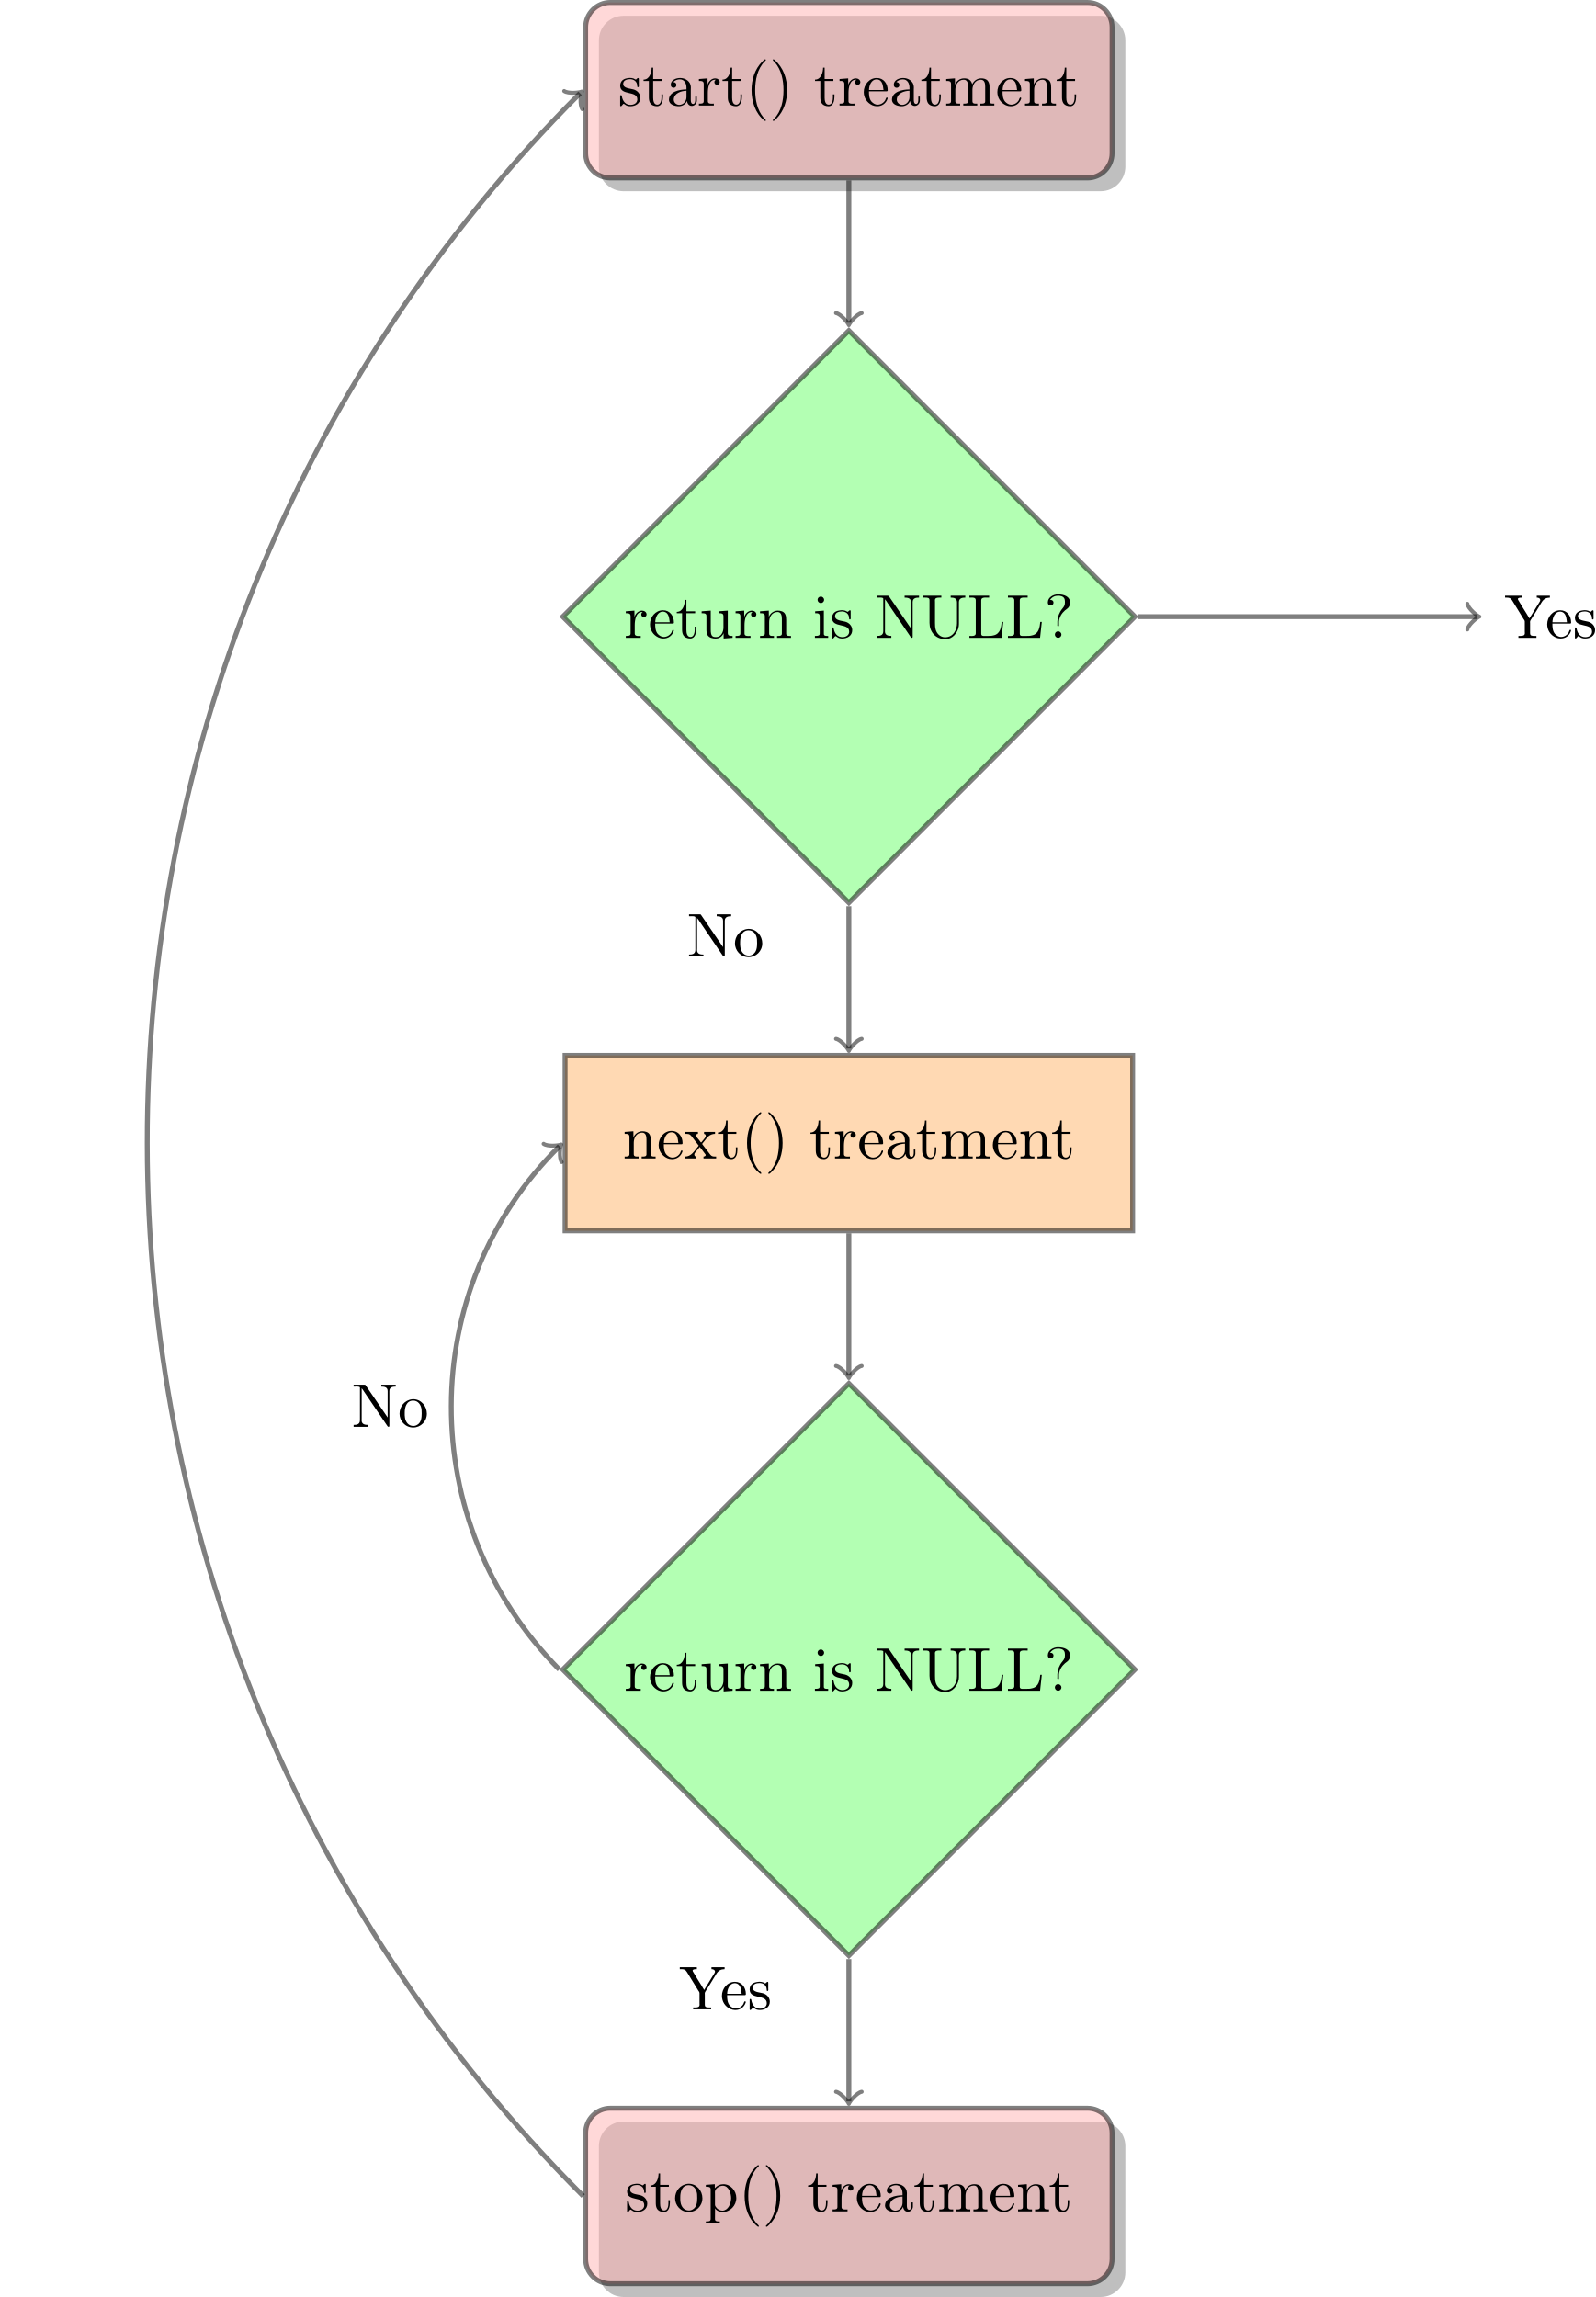
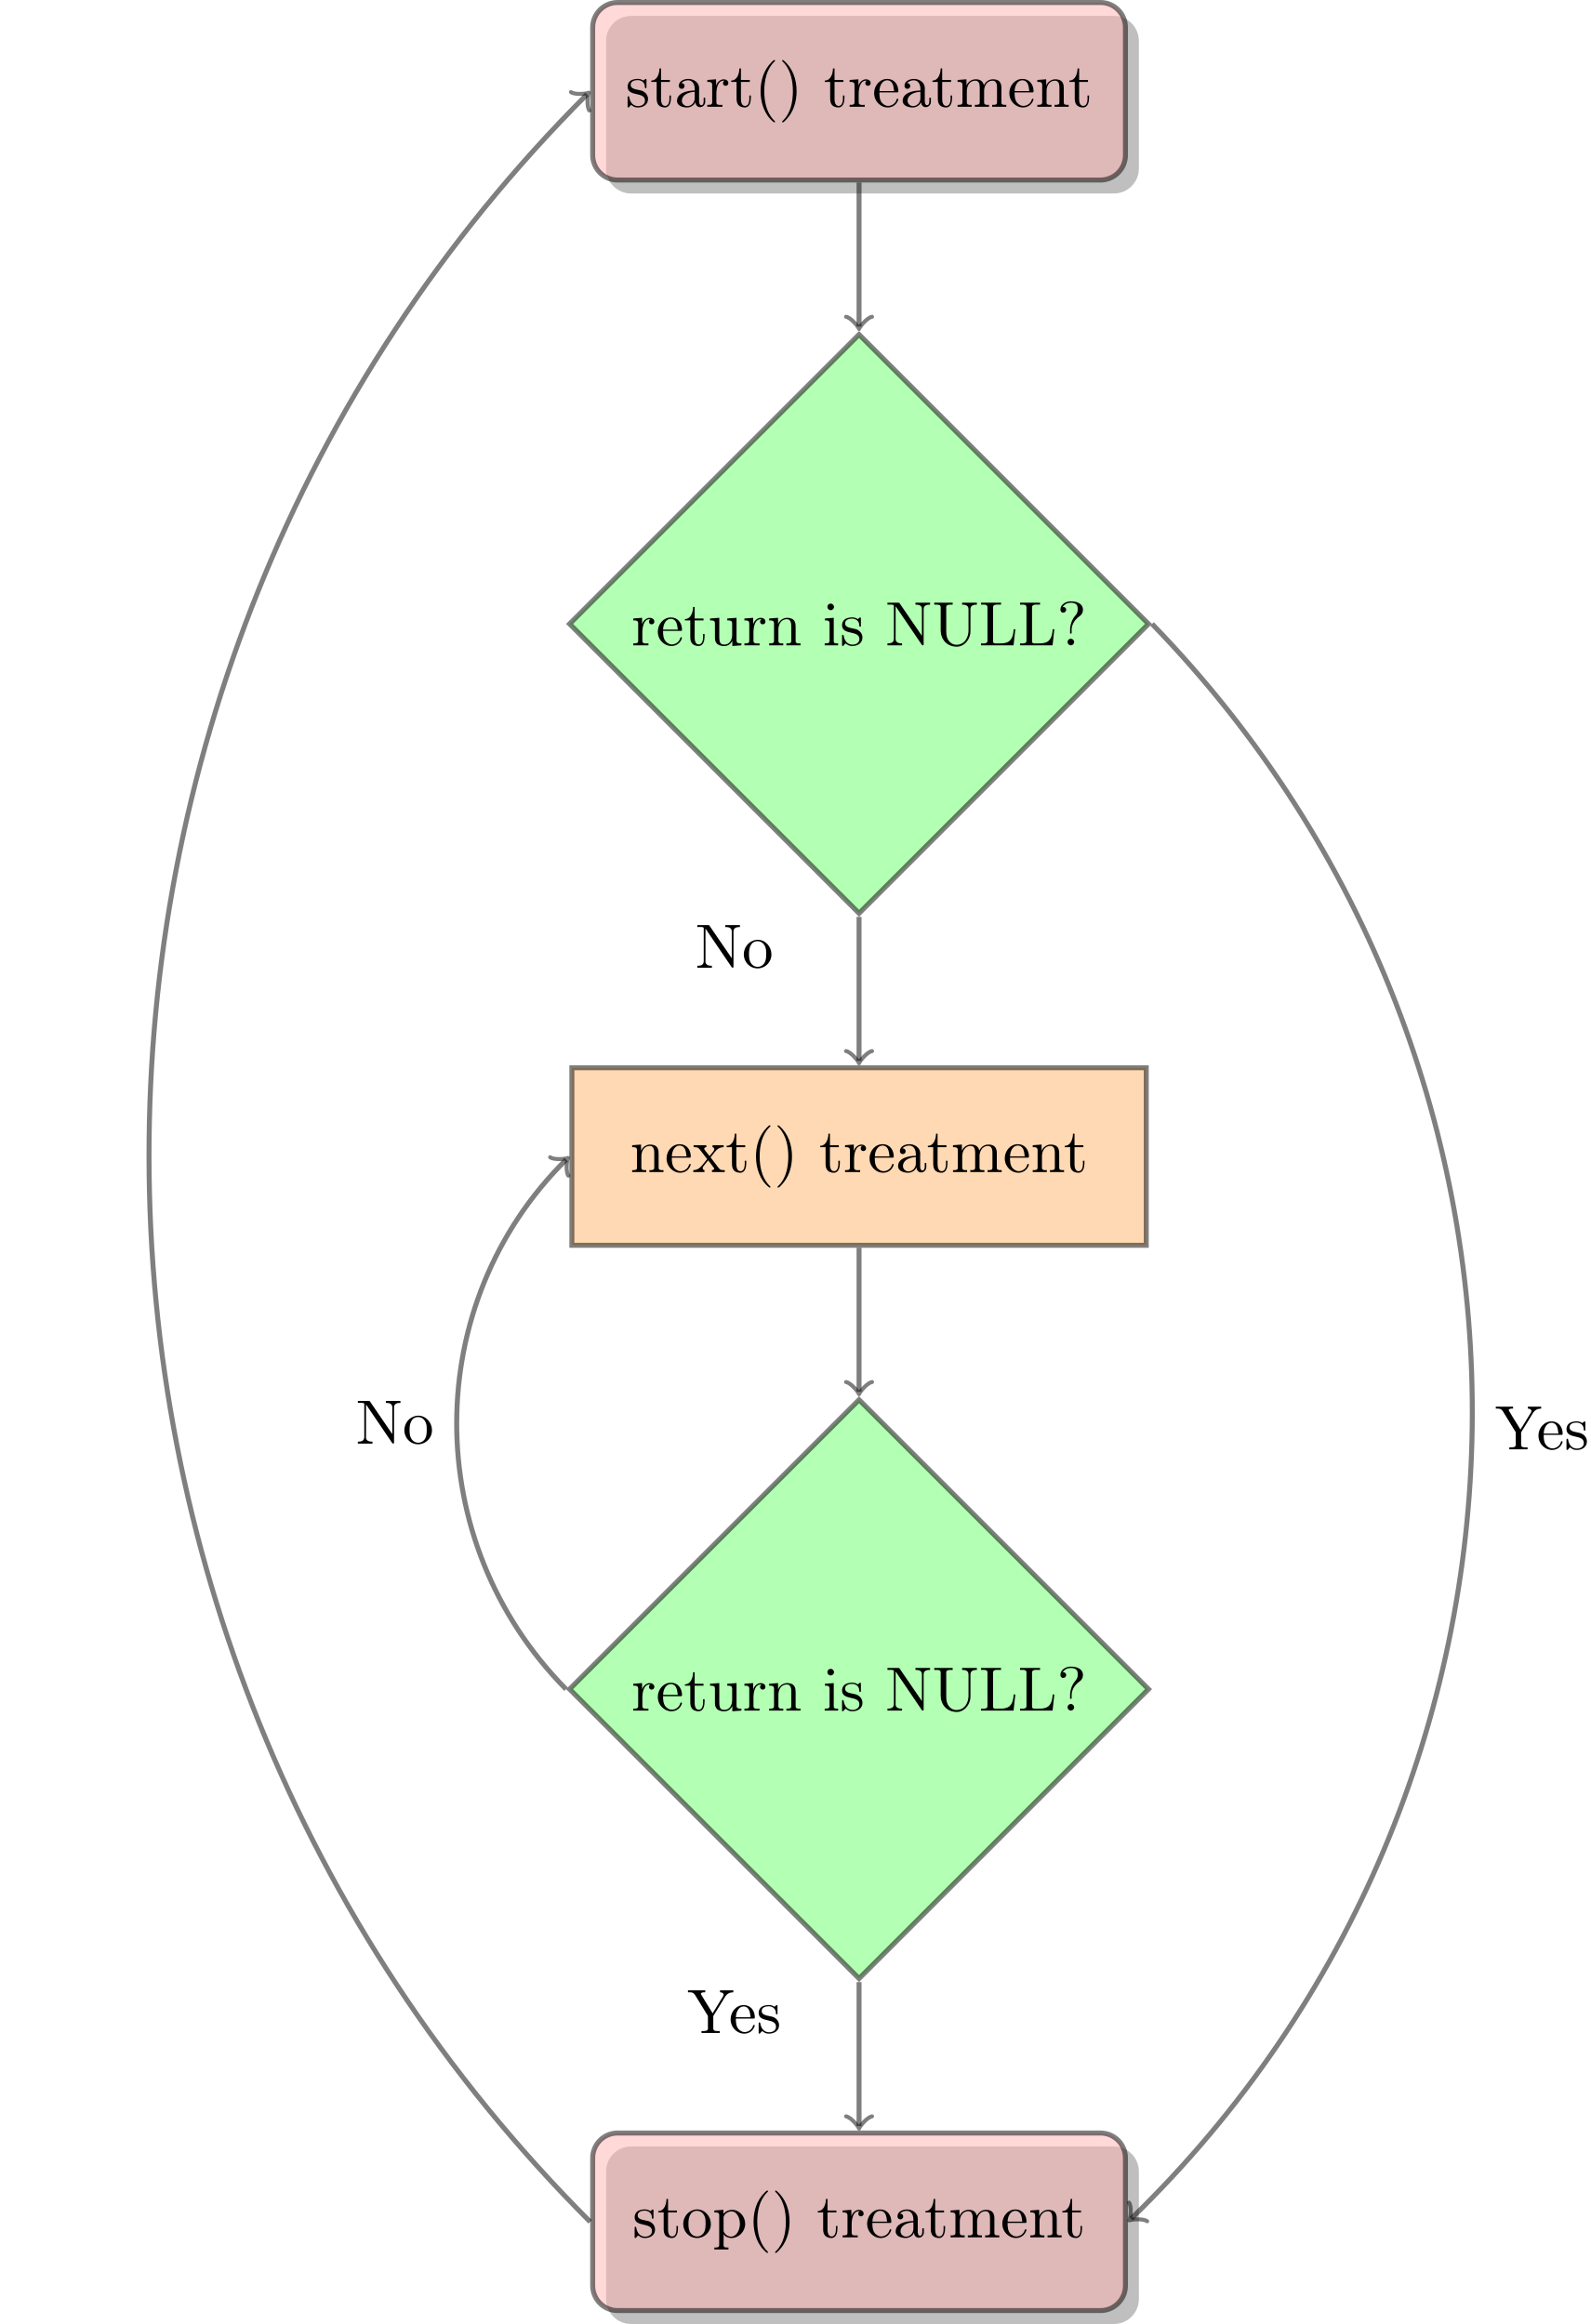
- <svg xmlns="http://www.w3.org/2000/svg" xmlns:xlink="http://www.w3.org/1999/xlink" version="1.1" width="360.722pt" height="519.471pt" viewBox="-.001 121.439 360.722 519.471">
+ <svg xmlns="http://www.w3.org/2000/svg" xmlns:xlink="http://www.w3.org/1999/xlink" version="1.1" width="355.366pt" height="519.471pt" viewBox="-.001 121.439 355.366 519.471">
  <defs>
    <path id="g11-40" d="M3.158-7.472C3.019-7.422 2.839-7.223 2.72-7.103C1.494-5.878 .996-4.184 .996-2.501C.996-.697 1.584 1.225 3.049 2.401C3.098 2.431 3.158 2.481 3.218 2.481S3.308 2.421 3.308 2.381C3.308 2.271 3.039 2.062 2.929 1.933C1.903 .707 1.584-.927 1.584-2.491C1.584-4.134 1.913-5.938 3.148-7.173C3.208-7.233 3.308-7.303 3.308-7.382C3.308-7.442 3.258-7.482 3.198-7.482C3.188-7.482 3.168-7.472 3.158-7.472Z" />
    <path id="g11-41" d="M.618-7.472C.578-7.452 .558-7.422 .558-7.392C.558-7.273 .787-7.103 .897-6.984C1.963-5.748 2.281-4.065 2.281-2.491C2.281-.887 1.953 .936 .757 2.132C.687 2.202 .558 2.301 .558 2.381C.558 2.431 .608 2.481 .667 2.481H.677C.797 2.461 .996 2.252 1.116 2.132C2.371 .877 2.869-.817 2.869-2.511C2.869-4.344 2.271-6.167 .817-7.402C.767-7.432 .717-7.482 .658-7.482C.648-7.482 .638-7.482 .618-7.472Z" />
    <path id="g11-63" d="M.907-6.137C1.235-6.605 1.674-6.814 2.212-6.814C2.57-6.814 3.029-6.725 3.208-6.366C3.288-6.217 3.298-6.037 3.308-5.868V-5.748C3.308-5.33 3.218-5.101 2.889-4.712C2.411-4.154 2.142-3.427 2.092-2.7V-2.202C2.092-2.162 2.082-2.102 2.082-2.052C2.082-1.963 2.102-1.883 2.202-1.873H2.252C2.301-1.893 2.331-1.933 2.341-1.983V-2.64C2.411-3.357 2.78-3.975 3.318-4.443C3.507-4.603 3.726-4.722 3.885-4.922C4.055-5.141 4.144-5.42 4.144-5.689C4.144-6.645 3.238-7.034 2.182-7.034C1.484-7.034 .548-6.585 .548-5.719C.548-5.499 .658-5.23 .966-5.23C1.285-5.23 1.465-5.43 1.465-5.699C1.465-5.978 1.245-6.137 .976-6.137H.907ZM2.132-1.056C1.883-1.026 1.684-.807 1.684-.538C1.684-.249 1.933-.01 2.212-.01C2.481-.01 2.74-.229 2.74-.538C2.74-.827 2.491-1.066 2.212-1.066C2.182-1.066 2.162-1.056 2.132-1.056Z" />
    <path id="g11-76" d="M.329-6.814V-6.506C.458-6.506 .588-6.516 .707-6.516C1.066-6.516 1.355-6.466 1.355-6.067V-.747C1.355-.369 1.026-.309 .687-.309C.558-.309 .438-.319 .329-.319V-.01H5.519L5.798-2.58H5.549C5.469-1.773 5.34-.618 4.194-.399C3.905-.319 3.616-.319 3.328-.319H2.59C2.391-.339 2.242-.389 2.242-.658V-6.067C2.242-6.466 2.6-6.516 2.929-6.516C3.039-6.516 3.138-6.506 3.228-6.506H3.517V-6.814H.329Z" />
    <path id="g11-78" d="M.329-6.814V-6.506C.468-6.506 .628-6.516 .787-6.516C1.086-6.516 1.355-6.486 1.355-6.336V-1.066C1.355-.369 .777-.319 .329-.319V-.01H2.66V-.319C2.232-.319 1.624-.379 1.624-1.046C1.624-1.136 1.634-1.235 1.634-1.315V-6.237C1.793-6.057 1.923-5.838 2.052-5.639C3.278-3.856 4.473-2.052 5.699-.269C5.768-.169 5.838-.01 5.978-.01C6.077-.01 6.107-.08 6.107-.169V-5.788C6.107-6.456 6.705-6.506 7.133-6.506V-6.814H4.802V-6.506C5.23-6.506 5.828-6.456 5.828-5.798V-1.524L2.222-6.795L2.042-6.814H.329Z" />
    <path id="g11-85" d="M.329-6.814V-6.506H.677C1.106-6.506 1.355-6.466 1.355-6.057V-2.411C1.355-1.036 2.281 .209 3.935 .209C5.061 .209 5.918-.807 6.077-1.863C6.107-2.062 6.107-2.271 6.107-2.471V-5.768C6.107-6.456 6.705-6.506 7.133-6.506V-6.814H4.772V-6.506C5.21-6.506 5.798-6.456 5.798-5.748V-2.371C5.798-1.375 5.25-.1 3.856-.1C3.138-.1 2.56-.638 2.361-1.305C2.252-1.674 2.242-2.052 2.242-2.431V-5.828C2.242-5.898 2.232-5.988 2.232-6.067C2.232-6.466 2.58-6.506 2.939-6.506H3.268V-6.814H.329Z" />
    <path id="g11-89" d="M.11-6.814V-6.506H.329C.787-6.506 1.016-6.446 1.255-6.057L1.524-5.619C2.042-4.762 2.56-3.915 3.088-3.068C3.168-2.949 3.298-2.8 3.298-2.64V-1.006C3.298-.936 3.308-.857 3.308-.767C3.308-.359 2.959-.319 2.58-.319H2.271V-.01H5.181V-.319H4.872C4.423-.319 4.154-.339 4.154-.777V-2.391C4.154-2.451 4.144-2.511 4.144-2.58C4.144-2.77 4.274-2.909 4.364-3.068C4.912-3.935 5.469-4.822 5.998-5.719C6.346-6.306 6.775-6.496 7.352-6.506V-6.814H5.23V-6.506C5.489-6.506 5.798-6.416 5.798-6.077C5.768-5.928 5.689-5.808 5.609-5.689L5.36-5.29C5.071-4.822 4.782-4.344 4.493-3.875L4.214-3.427C4.164-3.337 4.095-3.248 4.055-3.148H4.045C4.005-3.248 3.945-3.328 3.885-3.417L3.587-3.915C3.158-4.623 2.69-5.31 2.291-6.027C2.252-6.097 2.182-6.177 2.182-6.267V-6.296C2.232-6.496 2.57-6.506 2.809-6.506H2.869V-6.814H.11Z" />
    <path id="g11-97" d="M1.116-3.796C1.365-4.105 1.803-4.244 2.172-4.244C2.909-4.244 3.238-3.577 3.238-2.869V-2.61C2.092-2.61 .408-2.252 .408-.946V-.867C.488-.1 1.455 .1 2.022 .1C2.531 .1 3.178-.239 3.308-.747H3.318C3.377-.319 3.646 .05 4.095 .05C4.503 .05 4.862-.279 4.912-.727V-1.455H4.663V-.946C4.663-.677 4.613-.269 4.304-.269C3.985-.269 3.935-.658 3.935-.927V-2.59C3.935-2.72 3.945-2.839 3.945-2.969C3.945-3.935 3.039-4.463 2.212-4.463C1.584-4.463 .697-4.154 .697-3.357C.697-3.068 .907-2.879 1.166-2.879C1.445-2.879 1.614-3.098 1.614-3.337C1.614-3.626 1.385-3.796 1.116-3.796ZM3.238-2.401V-1.395C3.238-.707 2.76-.159 2.112-.12H2.072C1.604-.12 1.186-.488 1.186-.966V-1.016C1.255-2.022 2.381-2.371 3.238-2.401Z" />
    <path id="g11-101" d="M1.116-2.311H3.985C4.095-2.311 4.144-2.381 4.144-2.491C4.144-3.547 3.497-4.463 2.381-4.463C1.156-4.463 .279-3.377 .279-2.192C.279-1.275 .787-.458 1.664-.06C1.893 .04 2.162 .1 2.411 .1H2.441C3.208 .1 3.846-.329 4.115-1.096C4.125-1.126 4.125-1.166 4.125-1.196C4.125-1.265 4.085-1.315 4.015-1.315C3.866-1.315 3.806-.986 3.746-.877C3.497-.438 3.019-.149 2.501-.149C2.132-.149 1.813-.359 1.544-.628C1.146-1.086 1.116-1.733 1.116-2.311ZM1.126-2.521C1.126-3.288 1.534-4.244 2.351-4.244H2.401C3.377-4.154 3.367-3.118 3.467-2.521H1.126Z" />
    <path id="g11-105" d="M.369-4.294V-3.985H.558C.847-3.985 1.106-3.945 1.106-3.487V-.727C1.106-.379 .927-.319 .329-.319V-.01H2.471V-.319H2.271C2.012-.319 1.773-.349 1.773-.667V-4.403L.369-4.294ZM1.205-6.665C.956-6.635 .757-6.416 .757-6.147C.757-5.858 1.006-5.619 1.285-5.619C1.554-5.619 1.813-5.838 1.813-6.147C1.813-6.436 1.564-6.675 1.285-6.675C1.255-6.675 1.235-6.665 1.205-6.665Z" />
    <path id="g11-109" d="M.319-4.294V-3.985H.468C.797-3.985 1.096-3.955 1.096-3.487V-.737C1.096-.329 .817-.319 .379-.319H.319V-.01H2.57V-.319H2.311C2.032-.319 1.793-.359 1.793-.727V-2.55C1.793-3.278 2.192-4.184 3.148-4.184C3.786-4.184 3.856-3.527 3.856-3.068V-.697C3.856-.339 3.557-.319 3.228-.319H3.078V-.01H5.33V-.319H5.071C4.792-.319 4.553-.359 4.553-.727V-2.55C4.553-3.278 4.951-4.184 5.908-4.184C6.545-4.184 6.615-3.527 6.615-3.068V-.697C6.615-.339 6.316-.319 5.988-.319H5.838V-.01H8.09V-.319H7.88C7.582-.319 7.313-.349 7.313-.697V-2.949C7.313-3.318 7.293-3.646 7.054-3.985C6.795-4.314 6.366-4.403 5.968-4.403C5.32-4.403 4.792-4.025 4.523-3.447C4.334-4.154 3.885-4.403 3.198-4.403C2.56-4.403 1.953-4.005 1.743-3.387L1.733-4.403L.319-4.294Z" />
    <path id="g11-110" d="M.319-4.294V-3.985H.468C.797-3.985 1.096-3.955 1.096-3.487V-.737C1.096-.329 .817-.319 .379-.319H.319V-.01H2.57V-.319H2.311C2.032-.319 1.793-.359 1.793-.727V-2.55C1.793-3.268 2.162-4.184 3.148-4.184C3.786-4.184 3.846-3.497 3.846-3.068V-.687C3.846-.349 3.557-.319 3.248-.319H3.068V-.01H5.32V-.319H5.071C4.802-.319 4.543-.359 4.543-.697V-2.879C4.543-3.208 4.533-3.547 4.374-3.846C4.144-4.284 3.636-4.403 3.178-4.403C2.57-4.403 1.943-3.985 1.743-3.387L1.733-4.403L.319-4.294Z" />
    <path id="g11-111" d="M2.341-4.463C1.086-4.334 .279-3.278 .279-2.122C.279-.996 1.166 .1 2.491 .1C3.686 .1 4.692-.877 4.692-2.132C4.692-3.318 3.796-4.473 2.471-4.473C2.431-4.473 2.381-4.463 2.341-4.463ZM1.116-1.893V-2.331C1.116-3.088 1.355-4.244 2.481-4.244C3.288-4.244 3.746-3.567 3.836-2.809C3.856-2.59 3.856-2.381 3.856-2.162C3.856-1.514 3.786-.707 3.148-.339C2.949-.209 2.73-.149 2.501-.149C1.773-.149 1.265-.717 1.156-1.494C1.136-1.624 1.136-1.763 1.116-1.893Z" />
    <path id="g11-112" d="M.269-4.294V-3.985H.458C.757-3.985 1.046-3.955 1.046-3.557V1.215C1.046 1.574 .787 1.614 .498 1.614H.269V1.923H2.521V1.614H2.281C1.983 1.614 1.743 1.574 1.743 1.215L1.753-.508C1.983-.1 2.54 .1 2.969 .1C4.204 .1 5.191-.956 5.191-2.162C5.191-3.357 4.264-4.403 3.098-4.403C2.55-4.403 2.072-4.164 1.714-3.756V-4.403L.269-4.294ZM4.344-1.983C4.294-1.255 3.905-.209 2.999-.12H2.939C2.511-.12 2.122-.359 1.883-.717C1.803-.827 1.743-.927 1.743-1.066V-2.74C1.743-2.869 1.733-2.999 1.733-3.128C1.733-3.656 2.411-4.154 2.999-4.154C4.005-4.154 4.354-2.849 4.354-2.142C4.354-2.092 4.354-2.032 4.344-1.983Z" />
    <path id="g11-114" d="M.269-4.294V-3.985H.418C.747-3.985 1.046-3.955 1.046-3.487V-.737C1.046-.329 .767-.319 .329-.319H.269V-.01H2.68V-.319C2.56-.319 2.421-.309 2.301-.309C1.983-.309 1.714-.359 1.714-.727V-2.052C1.714-2.899 1.913-4.184 2.889-4.184C2.929-4.184 2.959-4.184 2.999-4.174V-4.164C2.849-4.105 2.77-3.945 2.77-3.786C2.77-3.557 2.919-3.397 3.148-3.357C3.437-3.357 3.626-3.537 3.626-3.786C3.626-4.184 3.248-4.403 2.889-4.403C2.301-4.403 1.773-3.875 1.674-3.337L1.664-4.403L.269-4.294Z" />
    <path id="g11-115" d="M1.753-4.463C1.385-4.423 .996-4.354 .707-4.105C.468-3.895 .329-3.557 .329-3.238C.329-1.534 3.098-2.501 3.098-1.006C3.098-.399 2.55-.12 2.002-.12C1.245-.12 .737-.658 .598-1.514C.578-1.604 .568-1.694 .448-1.694C.369-1.694 .329-1.634 .329-1.564V.01C.339 .06 .369 .09 .418 .1H.438C.598 .1 .757-.269 .877-.299H.887C.966-.299 1.235-.05 1.445 .02C1.614 .08 1.793 .1 1.973 .1C2.8 .1 3.587-.339 3.587-1.255C3.587-1.913 3.108-2.451 2.451-2.62C1.833-2.79 .817-2.79 .817-3.517C.817-4.125 1.484-4.274 1.923-4.274C2.411-4.274 3.088-4.005 3.088-3.148C3.088-3.059 3.098-2.979 3.208-2.979C3.308-2.979 3.347-3.059 3.347-3.158C3.347-3.208 3.337-3.258 3.337-3.298V-4.324C3.337-4.384 3.308-4.463 3.228-4.463C3.068-4.463 2.969-4.214 2.859-4.214H2.849C2.77-4.214 2.61-4.344 2.491-4.384C2.311-4.443 2.112-4.473 1.923-4.473C1.863-4.473 1.813-4.463 1.753-4.463Z" />
    <path id="g11-116" d="M1.484-6.137C1.484-5.45 1.196-4.204 .179-4.204V-3.985H1.036V-1.415C1.036-1.086 1.056-.757 1.215-.468C1.435-.07 1.903 .1 2.341 .1C3.158 .1 3.318-.817 3.318-1.445V-1.813H3.068C3.068-1.664 3.078-1.514 3.078-1.355C3.078-.917 2.979-.149 2.391-.149C1.823-.149 1.733-.837 1.733-1.285V-3.985H3.148V-4.294H1.733V-6.137H1.484Z" />
    <path id="g11-117" d="M.319-4.294V-3.985H.458C.737-3.985 1.026-3.965 1.086-3.666C1.096-3.557 1.096-3.457 1.096-3.347V-1.365C1.096-1.036 1.106-.727 1.285-.438C1.554-.01 2.122 .11 2.59 .11C3.039 .11 3.447-.09 3.696-.458C3.766-.558 3.836-.658 3.866-.777L3.875 .1L5.32-.01V-.319H5.171C4.842-.319 4.543-.349 4.543-.797V-4.403L3.068-4.294V-3.985H3.218C3.547-3.985 3.846-3.955 3.846-3.487V-1.684C3.846-.946 3.467-.13 2.64-.13C2.082-.13 1.793-.269 1.793-1.325V-4.403L.319-4.294Z" />
    <path id="g11-120" d="M.169-4.294V-3.985H.369C.887-3.985 1.026-3.776 1.255-3.487L2.192-2.262C2.232-2.222 2.311-2.142 2.311-2.082C2.301-2.032 2.222-1.953 2.192-1.913C1.594-1.225 1.156-.319 .12-.319V-.01H1.903V-.319C1.714-.319 1.614-.498 1.614-.638C1.614-.837 1.763-.976 1.883-1.126S2.122-1.435 2.252-1.584C2.331-1.684 2.421-1.773 2.481-1.883C2.73-1.614 2.939-1.295 3.158-1.006L3.347-.757C3.387-.707 3.457-.638 3.457-.568C3.457-.408 3.238-.319 3.098-.319V-.01H5.141V-.319H4.961C4.792-.319 4.603-.329 4.453-.408C4.274-.498 4.154-.687 4.035-.837C3.706-1.275 3.357-1.714 3.029-2.152L2.939-2.271C2.919-2.291 2.899-2.321 2.889-2.351C2.889-2.411 2.959-2.471 2.989-2.511L3.298-2.889C3.477-3.108 3.636-3.347 3.846-3.547C4.154-3.826 4.543-3.985 4.961-3.985V-4.294H3.188V-3.985C3.387-3.935 3.467-3.836 3.467-3.676C3.467-3.387 3.148-3.128 2.979-2.899C2.909-2.809 2.76-2.6 2.71-2.6C2.65-2.6 2.511-2.829 2.421-2.939C2.202-3.218 1.853-3.577 1.853-3.746C1.853-3.895 2.072-3.975 2.202-3.985V-4.294H.169Z" />
  </defs>
  <g id="page1" transform="matrix(1.4 0 0 1.4 0 0)">
    <path d="M177.797 89.285H100.726C98.523 89.285 96.738 91.07 96.738 93.269V113.648C96.738 115.847 98.523 117.633 100.726 117.633H177.797C179.996 117.633 181.781 115.847 181.781 113.648V93.269C181.781 91.07 179.996 89.285 177.797 89.285Z" fill="#808080" fill-opacity=".5" />
    <path d="M175.652 87.141H98.582C96.379 87.141 94.598 88.926 94.598 91.125V111.504C94.598 113.703 96.379 115.488 98.582 115.488H175.652C177.852 115.488 179.637 113.703 179.637 111.504V91.125C179.637 88.926 177.852 87.141 175.652 87.141Z" fill="#ffb3b3" fill-opacity=".5" />
    <path d="M175.652 87.141H98.582C96.379 87.141 94.598 88.926 94.598 91.125V111.504C94.598 113.703 96.379 115.488 98.582 115.488H175.652C177.852 115.488 179.637 113.703 179.637 111.504V91.125C179.637 88.926 177.852 87.141 175.652 87.141Z" stroke="#000" fill="none" stroke-width=".797" stroke-miterlimit="10" stroke-opacity=".5" />
    <g transform="matrix(1 0 0 1 -37.2683 2.49)">
      <use x="137.116" y="101.314" xlink:href="#g11-115" />
      <use x="141.044" y="101.314" xlink:href="#g11-116" />
      <use x="144.918" y="101.314" xlink:href="#g11-97" />
      <use x="149.898" y="101.314" xlink:href="#g11-114" />
      <use x="153.799" y="101.314" xlink:href="#g11-116" />
      <use x="157.672" y="101.314" xlink:href="#g11-40" />
      <use x="161.546" y="101.314" xlink:href="#g11-41" />
      <use x="168.739" y="101.314" xlink:href="#g11-116" />
      <use x="172.613" y="101.314" xlink:href="#g11-114" />
      <use x="176.514" y="101.314" xlink:href="#g11-101" />
      <use x="180.941" y="101.314" xlink:href="#g11-97" />
      <use x="185.921" y="101.314" xlink:href="#g11-116" />
      <use x="189.794" y="101.314" xlink:href="#g11-109" />
      <use x="198.094" y="101.314" xlink:href="#g11-101" />
      <use x="202.521" y="101.314" xlink:href="#g11-110" />
      <use x="207.778" y="101.314" xlink:href="#g11-116" />
    </g>
    <path d="M183.32 186.356L137.117 140.148L90.91 186.356L137.117 232.559Z" fill="#b3ffb3" />
    <path d="M183.32 186.356L137.117 140.148L90.91 186.356L137.117 232.559Z" stroke="#000" fill="none" stroke-width=".797" stroke-miterlimit="10" stroke-opacity=".5" />
    <g transform="matrix(1 0 0 1 -36.3 88.471)">
      <use x="137.116" y="101.314" xlink:href="#g11-114" />
      <use x="141.017" y="101.314" xlink:href="#g11-101" />
      <use x="145.443" y="101.314" xlink:href="#g11-116" />
      <use x="149.317" y="101.314" xlink:href="#g11-117" />
      <use x="154.85" y="101.314" xlink:href="#g11-114" />
      <use x="158.751" y="101.314" xlink:href="#g11-110" />
      <use x="167.605" y="101.314" xlink:href="#g11-105" />
      <use x="170.372" y="101.314" xlink:href="#g11-115" />
      <use x="177.62" y="101.314" xlink:href="#g11-78" />
      <use x="185.091" y="101.314" xlink:href="#g11-85" />
      <use x="192.561" y="101.314" xlink:href="#g11-76" />
      <use x="198.786" y="101.314" xlink:href="#g11-76" />
      <use x="205.011" y="101.314" xlink:href="#g11-63" />
    </g>
-     <g transform="matrix(1 0 0 1 105.889 88.471)">
-       <use x="137.116" y="101.314" xlink:href="#g11-89" />
-       <use x="143.756" y="101.314" xlink:href="#g11-101" />
-       <use x="148.182" y="101.314" xlink:href="#g11-115" />
-     </g>
    <path d="M91.277 285.566H182.957V257.223H91.277Z" fill="#ffd9b3" />
    <path d="M91.277 285.566H182.957V257.223H91.277Z" stroke="#000" fill="none" stroke-width=".797" stroke-miterlimit="10" stroke-opacity=".5" />
    <g transform="matrix(1 0 0 1 -42.5202 172.571)">
      <use x="143.101" y="101.314" xlink:href="#g11-110" />
      <use x="148.634" y="101.314" xlink:href="#g11-101" />
      <use x="153.061" y="101.314" xlink:href="#g11-120" />
      <use x="158.318" y="101.314" xlink:href="#g11-116" />
      <use x="162.191" y="101.314" xlink:href="#g11-40" />
      <use x="166.065" y="101.314" xlink:href="#g11-41" />
      <use x="173.258" y="101.314" xlink:href="#g11-116" />
      <use x="177.131" y="101.314" xlink:href="#g11-114" />
      <use x="181.032" y="101.314" xlink:href="#g11-101" />
      <use x="185.459" y="101.314" xlink:href="#g11-97" />
      <use x="190.439" y="101.314" xlink:href="#g11-116" />
      <use x="194.313" y="101.314" xlink:href="#g11-109" />
      <use x="202.613" y="101.314" xlink:href="#g11-101" />
      <use x="207.04" y="101.314" xlink:href="#g11-110" />
      <use x="212.296" y="101.314" xlink:href="#g11-116" />
    </g>
    <path d="M183.32 356.434L137.117 310.23L90.91 356.434L137.117 402.641Z" fill="#b3ffb3" />
    <path d="M183.32 356.434L137.117 310.23L90.91 356.434L137.117 402.641Z" stroke="#000" fill="none" stroke-width=".797" stroke-miterlimit="10" stroke-opacity=".5" />
    <g transform="matrix(1 0 0 1 -36.3 258.552)">
      <use x="137.116" y="101.314" xlink:href="#g11-114" />
      <use x="141.017" y="101.314" xlink:href="#g11-101" />
      <use x="145.443" y="101.314" xlink:href="#g11-116" />
      <use x="149.317" y="101.314" xlink:href="#g11-117" />
      <use x="154.85" y="101.314" xlink:href="#g11-114" />
      <use x="158.751" y="101.314" xlink:href="#g11-110" />
      <use x="167.605" y="101.314" xlink:href="#g11-105" />
      <use x="170.372" y="101.314" xlink:href="#g11-115" />
      <use x="177.62" y="101.314" xlink:href="#g11-78" />
      <use x="185.091" y="101.314" xlink:href="#g11-85" />
      <use x="192.561" y="101.314" xlink:href="#g11-76" />
      <use x="198.786" y="101.314" xlink:href="#g11-76" />
      <use x="205.011" y="101.314" xlink:href="#g11-63" />
    </g>
    <path d="M177.797 429.445H100.726C98.523 429.445 96.738 431.23 96.738 433.433V453.808C96.738 456.008 98.523 457.793 100.726 457.793H177.797C179.996 457.793 181.781 456.008 181.781 453.808V433.433C181.781 431.23 179.996 429.445 177.797 429.445Z" fill="#808080" fill-opacity=".5" />
    <path d="M175.652 427.301H98.582C96.379 427.301 94.598 429.086 94.598 431.289V451.664C94.598 453.863 96.379 455.648 98.582 455.648H175.652C177.852 455.648 179.637 453.863 179.637 451.664V431.289C179.637 429.086 177.852 427.301 175.652 427.301Z" fill="#ffb3b3" fill-opacity=".5" />
    <path d="M175.652 427.301H98.582C96.379 427.301 94.598 429.086 94.598 431.289V451.664C94.598 453.863 96.379 455.648 98.582 455.648H175.652C177.852 455.648 179.637 453.863 179.637 451.664V431.289C179.637 429.086 177.852 427.301 175.652 427.301Z" stroke="#000" fill="none" stroke-width=".797" stroke-miterlimit="10" stroke-opacity=".5" />
    <g transform="matrix(1 0 0 1 -36.148 342.652)">
      <use x="137.116" y="101.314" xlink:href="#g11-115" />
      <use x="141.044" y="101.314" xlink:href="#g11-116" />
      <use x="144.918" y="101.314" xlink:href="#g11-111" />
      <use x="149.898" y="101.314" xlink:href="#g11-112" />
      <use x="155.431" y="101.314" xlink:href="#g11-40" />
      <use x="159.305" y="101.314" xlink:href="#g11-41" />
      <use x="166.498" y="101.314" xlink:href="#g11-116" />
      <use x="170.372" y="101.314" xlink:href="#g11-114" />
      <use x="174.273" y="101.314" xlink:href="#g11-101" />
      <use x="178.699" y="101.314" xlink:href="#g11-97" />
      <use x="183.68" y="101.314" xlink:href="#g11-116" />
      <use x="187.553" y="101.314" xlink:href="#g11-109" />
      <use x="195.853" y="101.314" xlink:href="#g11-101" />
      <use x="200.28" y="101.314" xlink:href="#g11-110" />
      <use x="205.537" y="101.314" xlink:href="#g11-116" />
    </g>
    <path d="M137.117 115.887V138.875" stroke="#000" fill="none" stroke-width=".797" stroke-miterlimit="10" stroke-opacity=".5" />
    <path d="M139.188 137.32C138.41 137.449 137.246 138.875 137.117 139.262C136.988 138.875 135.82 137.449 135.043 137.32" stroke="#000" fill="none" stroke-width=".638" stroke-miterlimit="10" stroke-linecap="round" stroke-linejoin="round" stroke-opacity=".5" />
-     <path d="M183.887 186.356H238.578" stroke="#000" fill="none" stroke-width=".797" stroke-miterlimit="10" stroke-opacity=".5" />
-     <path d="M237.028 184.281C237.157 185.058 238.578 186.226 238.969 186.355C238.578 186.484 237.157 187.648 237.028 188.425" stroke="#000" fill="none" stroke-width=".638" stroke-miterlimit="10" stroke-linecap="round" stroke-linejoin="round" stroke-opacity=".5" />
+     <path d="M183.883 186.356C253.434 258.035 251.715 371.926 180.543 440.984" stroke="#000" fill="none" stroke-width=".797" stroke-miterlimit="10" stroke-opacity=".5" />
+     <path d="M183.101 441.387C182.465 440.922 180.632 441.074 180.261 441.254C180.453 440.89 180.664 439.062 180.214 438.414" stroke="#000" fill="none" stroke-width=".638" stroke-miterlimit="10" stroke-linecap="round" stroke-linejoin="round" stroke-opacity=".5" />
+     <g transform="matrix(1 0 0 1 101.523 216.831)">
+       <use x="137.116" y="101.314" xlink:href="#g11-89" />
+       <use x="143.756" y="101.314" xlink:href="#g11-101" />
+       <use x="148.182" y="101.314" xlink:href="#g11-115" />
+     </g>
    <path d="M137.117 233.129V256.117" stroke="#000" fill="none" stroke-width=".797" stroke-miterlimit="10" stroke-opacity=".5" />
    <path d="M139.188 254.563C138.41 254.692 137.246 256.118 137.117 256.504C136.988 256.118 135.82 254.692 135.043 254.563" stroke="#000" fill="none" stroke-width=".638" stroke-miterlimit="10" stroke-linecap="round" stroke-linejoin="round" stroke-opacity=".5" />
    <g transform="matrix(1 0 0 1 -26.146 139.943)">
      <use x="137.116" y="101.314" xlink:href="#g11-78" />
      <use x="144.586" y="101.314" xlink:href="#g11-111" />
    </g>
    <path d="M137.117 285.969V308.953" stroke="#000" fill="none" stroke-width=".797" stroke-miterlimit="10" stroke-opacity=".5" />
    <path d="M139.188 307.402C138.41 307.531 137.246 308.953 137.117 309.344C136.988 308.953 135.82 307.531 135.043 307.402" stroke="#000" fill="none" stroke-width=".638" stroke-miterlimit="10" stroke-linecap="round" stroke-linejoin="round" stroke-opacity=".5" />
    <path d="M90.348 356.434C66.953 332.75 67.191 294.789 90.375 271.891" stroke="#000" fill="none" stroke-width=".797" stroke-miterlimit="10" stroke-opacity=".5" />
    <path d="M87.813 271.508C88.449 271.973 90.285 271.801 90.652 271.617C90.465 271.984 90.27 273.813 90.723 274.457" stroke="#000" fill="none" stroke-width=".638" stroke-miterlimit="10" stroke-linecap="round" stroke-linejoin="round" stroke-opacity=".5" />
    <g transform="matrix(1 0 0 1 -80.3273 215.922)">
      <use x="137.116" y="101.314" xlink:href="#g11-78" />
      <use x="144.586" y="101.314" xlink:href="#g11-111" />
    </g>
    <path d="M137.117 403.207V426.195" stroke="#000" fill="none" stroke-width=".797" stroke-miterlimit="10" stroke-opacity=".5" />
    <path d="M139.188 424.641C138.41 424.774 137.246 426.196 137.117 426.586C136.988 426.196 135.82 424.774 135.043 424.641" stroke="#000" fill="none" stroke-width=".638" stroke-miterlimit="10" stroke-linecap="round" stroke-linejoin="round" stroke-opacity=".5" />
    <g transform="matrix(1 0 0 1 -27.419 310.024)">
      <use x="137.116" y="101.314" xlink:href="#g11-89" />
      <use x="143.756" y="101.314" xlink:href="#g11-101" />
      <use x="148.182" y="101.314" xlink:href="#g11-115" />
    </g>
    <path d="M94.199 441.477C.398 347.676 .398 195.113 93.695 101.812" stroke="#000" fill="none" stroke-width=".797" stroke-miterlimit="10" stroke-opacity=".5" />
    <path d="M91.133 101.449C91.773 101.906 93.605 101.722 93.973 101.539C93.789 101.906 93.605 103.738 94.063 104.379" stroke="#000" fill="none" stroke-width=".638" stroke-miterlimit="10" stroke-linecap="round" stroke-linejoin="round" stroke-opacity=".5" />
  </g>
</svg>
